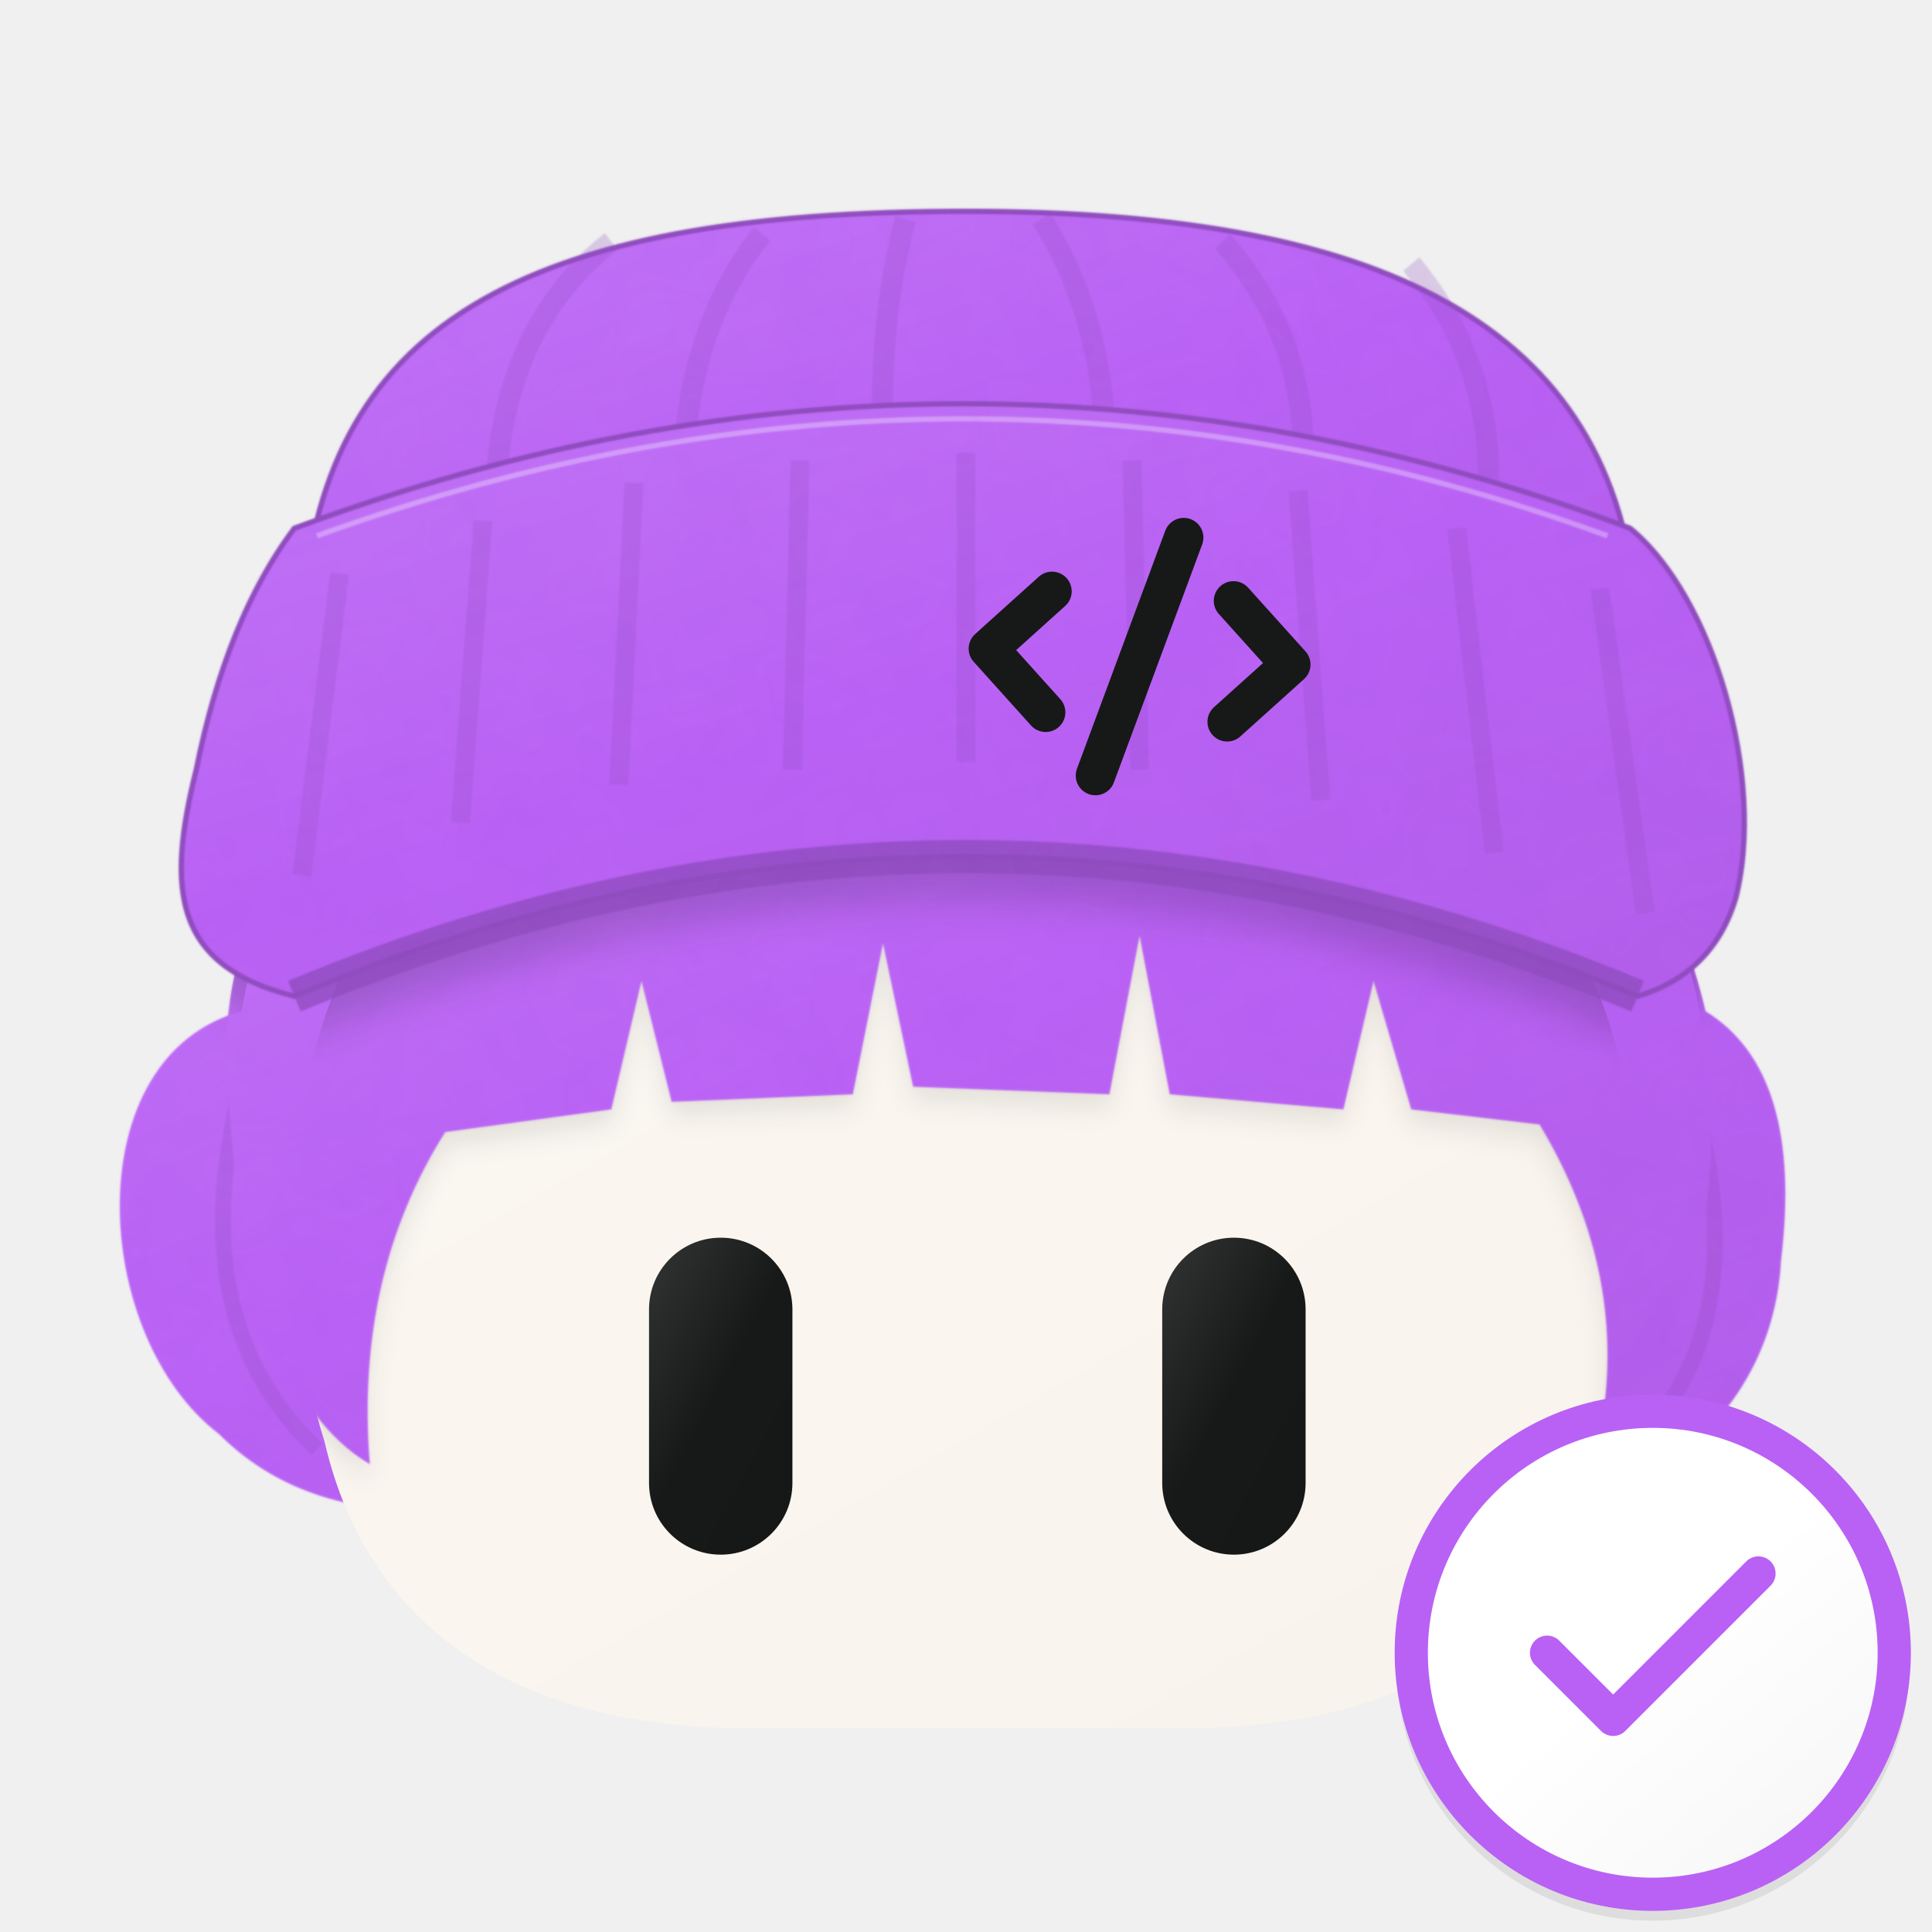
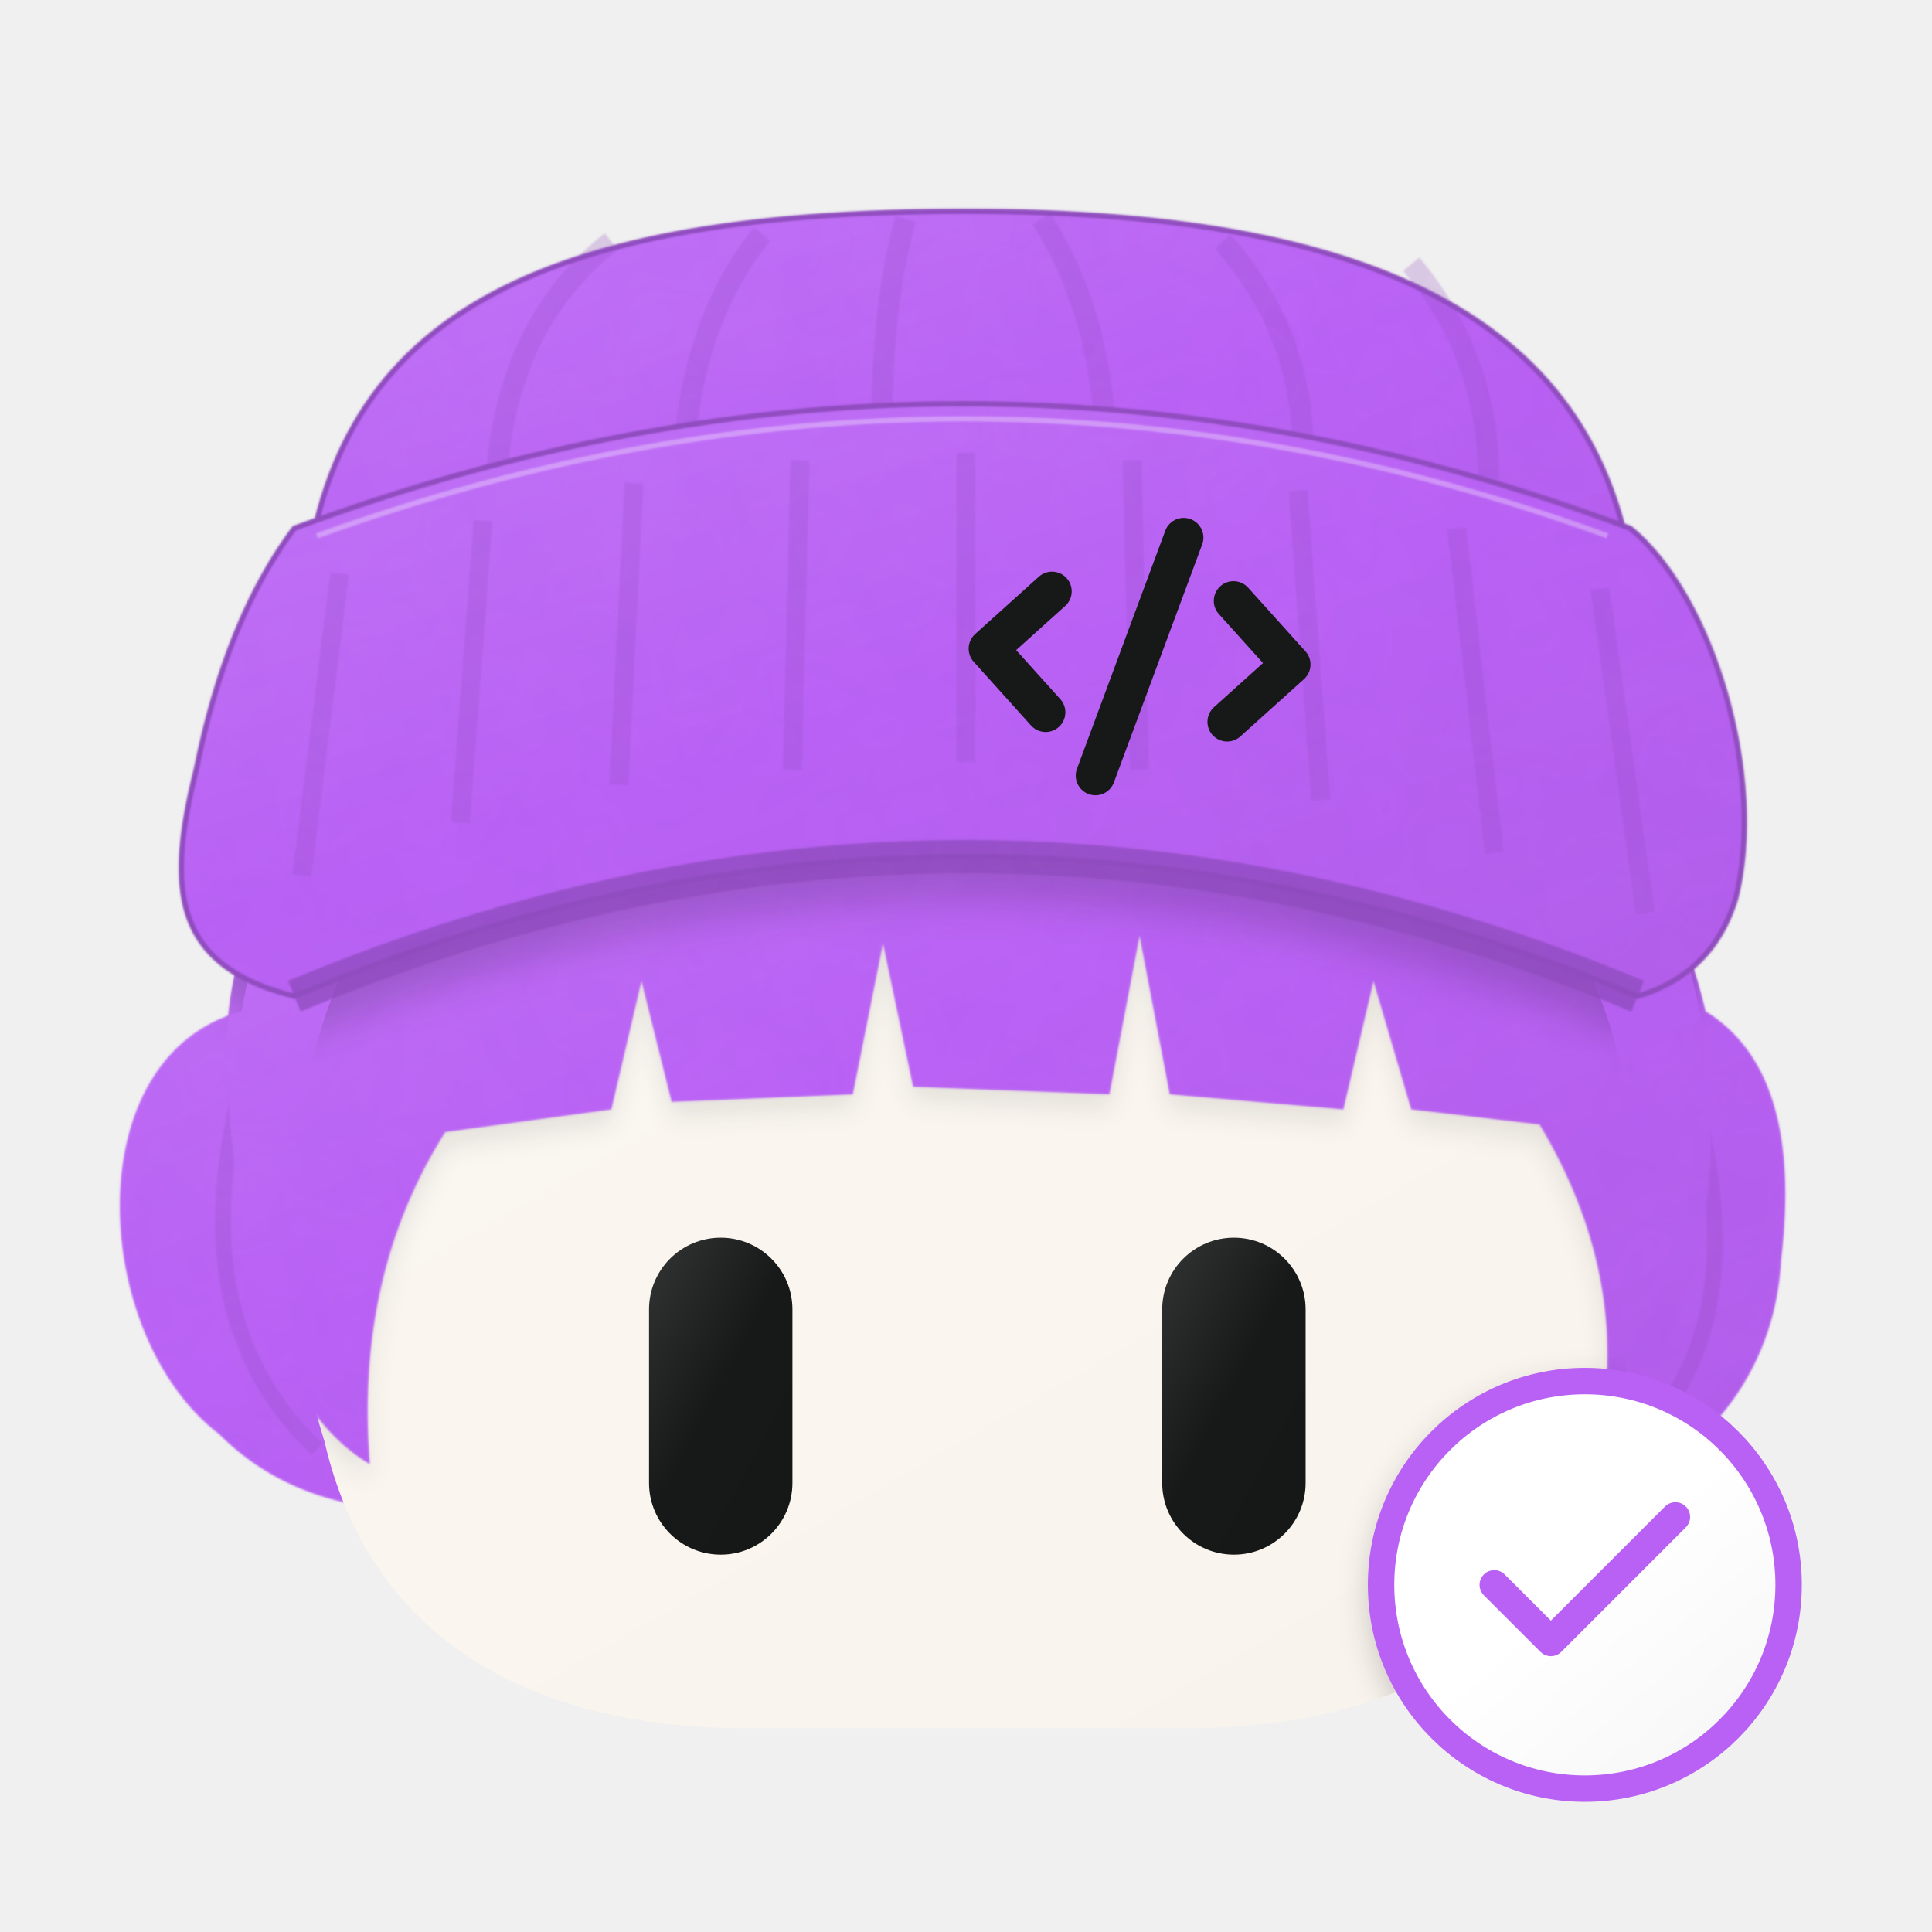
<svg xmlns="http://www.w3.org/2000/svg" viewBox="0 0 256 256" width="256" height="256" role="img">
  <defs>
+     <clipPath id="avatar-contact-receiver-instance-badge" clipPathUnits="userSpaceOnUse">
+       <path d="M48 124C38 140 36 169 43 191C49 217 70 229 99 229H157C186 229 207 217 213 191C220 169 218 140 208 124C185 105 71 105 48 124Z" fill="#000000" />
+     </clipPath>
+     <filter id="avatar-contact-shadow-instance-badge" filterUnits="userSpaceOnUse" x="0" y="0" width="256" height="256" color-interpolation-filters="sRGB">
+       <feGaussianBlur in="SourceAlpha" stdDeviation="1.8" />
+       <feOffset dy="1.5" result="contact-alpha" />
+       <feFlood flood-color="#201a28" flood-opacity="0.18" />
+       <feComposite in2="contact-alpha" operator="in" />
+     </filter>
    <clipPath id="avatar-contact-receiver-fringe-hair-crop-face-round" clipPathUnits="userSpaceOnUse">
      <path d="M48 124C38 140 36 169 43 191C49 217 70 229 99 229H157C186 229 207 217 213 191C220 169 218 140 208 124C185 105 71 105 48 124Z" fill="#000000" />
    </clipPath>
    <filter id="avatar-contact-shadow-fringe-hair-crop-face-round" filterUnits="userSpaceOnUse" x="0" y="0" width="256" height="256" color-interpolation-filters="sRGB">
      <feGaussianBlur in="SourceAlpha" stdDeviation="1.6" />
      <feOffset dy="2" result="contact-alpha" />
      <feFlood flood-color="#201a28" flood-opacity="0.09" />
      <feComposite in2="contact-alpha" operator="in" />
    </filter>
    <clipPath id="avatar-contact-receiver-hat-hat-beanie-hair-crop-hair-crop-back-face-round" clipPathUnits="userSpaceOnUse">
      <path d="M48 124C38 140 36 169 43 191C49 217 70 229 99 229H157C186 229 207 217 213 191C220 169 218 140 208 124C185 105 71 105 48 124Z" fill="#000000" />
      <path d="M30 141C29 103 68 83 127 83C184 83 224 102 226 141Q230 169 212 190Q216 169 204 149L187 147L182 130L178 147L155 145L151 124L147 145L121 144L117 125L113 145L89 146L85 130L81 147L59 150Q47 169 49 194Q32 184 30 141Z" fill="#000000" />
      <path d="M32 134C10 140 12 177 29 190Q38 199 52 200H203C220 199 235 186 236 167Q239 142 226 134C216 92 181 84 128 84C75 84 39 94 32 134Z" fill="#000000" />
      <path d="M32 144Q24 175 42 192M224 144Q233 175 217 191" fill="none" stroke="#000000" stroke-width="2.1" stroke-opacity="0.25" />
    </clipPath>
    <filter id="avatar-contact-shadow-hat-hat-beanie-hair-crop-hair-crop-back-face-round" filterUnits="userSpaceOnUse" x="0" y="0" width="256" height="256" color-interpolation-filters="sRGB">
      <feGaussianBlur in="SourceAlpha" stdDeviation="2.4" />
      <feOffset dy="4" result="contact-alpha" />
      <feFlood flood-color="#201a28" flood-opacity="0.19" />
      <feComposite in2="contact-alpha" operator="in" />
    </filter>
    <filter id="avatar-soft-material-v1" x="-2%" y="-2%" width="104%" height="104%" color-interpolation-filters="sRGB">
      <feTurbulence type="fractalNoise" baseFrequency="0.08" numOctaves="3" seed="17" result="grain" />
      <feColorMatrix in="grain" type="matrix" values="0.213 0.715 0.072 0 0 0.213 0.715 0.072 0 0 0.213 0.715 0.072 0 0 0 0 0 0.03 0" result="faint-grain" />
      <feComposite in="faint-grain" in2="SourceGraphic" operator="in" result="clipped-grain" />
      <feBlend in="SourceGraphic" in2="clipped-grain" mode="soft-light" result="material" />
      <feGaussianBlur in="material" stdDeviation="0.16" />
    </filter>
    <linearGradient id="avatar-face-faf5ee" x1="0%" y1="0%" x2="85%" y2="100%">
      <stop offset="0%" stop-color="#fbf8f2" />
      <stop offset="52%" stop-color="#faf5ee" />
      <stop offset="100%" stop-color="#f8f3ec" />
    </linearGradient>
    <linearGradient id="avatar-hair-b961f5" x1="0%" y1="0%" x2="85%" y2="100%">
      <stop offset="0%" stop-color="#c174f6" />
      <stop offset="52%" stop-color="#b961f5" />
      <stop offset="100%" stop-color="#b35eec" />
    </linearGradient>
    <linearGradient id="avatar-hat-b961f5" x1="0%" y1="0%" x2="85%" y2="100%">
      <stop offset="0%" stop-color="#c174f6" />
      <stop offset="52%" stop-color="#b961f5" />
      <stop offset="100%" stop-color="#b35eec" />
    </linearGradient>
    <linearGradient id="avatar-eyes-171918" x1="0%" y1="0%" x2="85%" y2="100%">
      <stop offset="0%" stop-color="#333534" />
      <stop offset="52%" stop-color="#171918" />
      <stop offset="100%" stop-color="#161817" />
    </linearGradient>
    <linearGradient id="avatar-badge-ffffff" x1="0%" y1="0%" x2="85%" y2="100%">
      <stop offset="0%" stop-color="#ffffff" />
      <stop offset="52%" stop-color="#ffffff" />
      <stop offset="100%" stop-color="#f6f6f6" />
    </linearGradient>
  </defs>
  <g color="#904cbf" filter="url(#avatar-soft-material-v1)">
    <path d="M32 134C10 140 12 177 29 190Q38 199 52 200H203C220 199 235 186 236 167Q239 142 226 134C216 92 181 84 128 84C75 84 39 94 32 134Z" fill="url(#avatar-hair-b961f5)" />
    <path d="M32 144Q24 175 42 192M224 144Q233 175 217 191" fill="none" stroke="#904cbf" stroke-width="2.1" stroke-opacity="0.25" />
  </g>
  <g color="url(#avatar-face-faf5ee)">
    <path d="M48 124C38 140 36 169 43 191C49 217 70 229 99 229H157C186 229 207 217 213 191C220 169 218 140 208 124C185 105 71 105 48 124Z" fill="url(#avatar-face-faf5ee)" />
  </g>
  <g data-layer="contact-shadow-fringe-hair-crop-face-round" clip-path="url(#avatar-contact-receiver-fringe-hair-crop-face-round)">
    <g filter="url(#avatar-contact-shadow-fringe-hair-crop-face-round)">
      <g color="#000000">
        <path d="M30 141C29 103 68 83 127 83C184 83 224 102 226 141Q230 169 212 190Q216 169 204 149L187 147L182 130L178 147L155 145L151 124L147 145L121 144L117 125L113 145L89 146L85 130L81 147L59 150Q47 169 49 194Q32 184 30 141Z" fill="#000000" />
      </g>
    </g>
  </g>
  <g color="#904cbf" filter="url(#avatar-soft-material-v1)">
    <path d="M30 141C29 103 68 83 127 83C184 83 224 102 226 141Q230 169 212 190Q216 169 204 149L187 147L182 130L178 147L155 145L151 124L147 145L121 144L117 125L113 145L89 146L85 130L81 147L59 150Q47 169 49 194Q32 184 30 141Z" fill="url(#avatar-hair-b961f5)" />
  </g>
  <g data-layer="contact-shadow-hat-hat-beanie-hair-crop-hair-crop-back-face-round" clip-path="url(#avatar-contact-receiver-hat-hat-beanie-hair-crop-hair-crop-back-face-round)">
    <g filter="url(#avatar-contact-shadow-hat-hat-beanie-hair-crop-hair-crop-back-face-round)">
      <g color="#000000">
        <path d="M40 83C42 43 69 28 128 28C185 28 215 44 217 83L218 104H38Z" fill="#000000" stroke="#000000" stroke-width="0.7" />
        <path d="M66 77Q63 46 81 32M91 76Q88 47 101 31M118 76Q115 47 120 29M145 76Q150 48 138 29M170 77Q178 50 162 32M195 79Q202 53 187 35" fill="none" stroke="#000000" stroke-width="2.8" stroke-opacity="0.23" />
        <path d="M39 70Q128 37 216 70C227 79 234 103 230 119Q227 129 217 132Q128 95 39 132C23 128 22 118 26 102Q30 82 39 70Z" fill="#000000" stroke="#000000" stroke-width="0.7" />
        <path d="M45 76L40 116M64 69L61 109M84 64L82 104M106 61L105 102M128 60V101M150 61L151 102M172 65L175 106M193 70L198 113M212 78L218 121" fill="none" stroke="#000000" stroke-width="2.5" stroke-opacity="0.23" />
        <path d="M39 132Q128 95 217 132" fill="none" stroke="#000000" stroke-width="4.4" stroke-opacity="0.78" />
        <path d="M42 71Q128 40 213 71" fill="none" stroke="#ffffff" stroke-width="0.7" stroke-opacity="0.32" />
      </g>
    </g>
  </g>
  <g color="#904cbf" filter="url(#avatar-soft-material-v1)">
    <path d="M40 83C42 43 69 28 128 28C185 28 215 44 217 83L218 104H38Z" fill="url(#avatar-hat-b961f5)" stroke="#904cbf" stroke-width="0.7" />
    <path d="M66 77Q63 46 81 32M91 76Q88 47 101 31M118 76Q115 47 120 29M145 76Q150 48 138 29M170 77Q178 50 162 32M195 79Q202 53 187 35" fill="none" stroke="#904cbf" stroke-width="2.8" stroke-opacity="0.23" />
    <path d="M39 70Q128 37 216 70C227 79 234 103 230 119Q227 129 217 132Q128 95 39 132C23 128 22 118 26 102Q30 82 39 70Z" fill="url(#avatar-hat-b961f5)" stroke="#904cbf" stroke-width="0.7" />
    <path d="M45 76L40 116M64 69L61 109M84 64L82 104M106 61L105 102M128 60V101M150 61L151 102M172 65L175 106M193 70L198 113M212 78L218 121" fill="none" stroke="#904cbf" stroke-width="2.5" stroke-opacity="0.23" />
    <path d="M39 132Q128 95 217 132" fill="none" stroke="#904cbf" stroke-width="4.4" stroke-opacity="0.78" />
    <path d="M42 71Q128 40 213 71" fill="none" stroke="#ffffff" stroke-width="0.7" stroke-opacity="0.32" />
  </g>
  <g data-layer="hat-badge" transform="translate(151 87) rotate(3) scale(0.86) translate(-128 -64)">
    <g transform="translate(128 64) scale(0.21875) translate(-128 -128)">
      <g color="#171918">
        <path d="m18 16 4-4-4-4" fill="none" stroke="#171918" stroke-width="2.6" stroke-linecap="round" stroke-linejoin="round" transform="scale(10.66667)" />
        <path d="m6 8-4 4 4 4" fill="none" stroke="#171918" stroke-width="2.6" stroke-linecap="round" stroke-linejoin="round" transform="scale(10.66667)" />
        <path d="m14.5 4-5 16" fill="none" stroke="#171918" stroke-width="2.6" stroke-linecap="round" stroke-linejoin="round" transform="scale(10.66667)" />
      </g>
    </g>
  </g>
  <g data-layer="state" data-state="idle">
    <rect x="86" y="164" width="19" height="42" rx="9.5" fill="url(#avatar-eyes-171918)" />
    <rect x="154" y="164" width="19" height="42" rx="9.5" fill="url(#avatar-eyes-171918)" />
  </g>
-   <g data-layer="instance-badge" transform="translate(6 6)">
-     <circle cx="213" cy="214.5" r="34" fill="#000000" opacity="0.08" />
-     <circle cx="213" cy="213" r="32" fill="url(#avatar-badge-ffffff)" stroke="#b961f5" stroke-width="4.4" />
-     <g transform="translate(213 213) scale(0.1640625) translate(-128 -128)">
+   <g data-layer="contact-shadow-instance-badge" clip-path="url(#avatar-contact-receiver-instance-badge)">
+     <g filter="url(#avatar-contact-shadow-instance-badge)">
+       <circle cx="210" cy="210" r="29" fill="#000000" />
+     </g>
+   </g>
+   <g data-layer="instance-badge">
+     <circle cx="210" cy="210" r="27" fill="url(#avatar-badge-ffffff)" stroke="#b961f5" stroke-width="3.5" />
+     <g transform="translate(210 210) scale(0.140625) translate(-128 -128)">
      <g color="#b961f5">
        <path d="M20 6 9 17l-5-5" fill="none" stroke="#b961f5" stroke-width="2.6" stroke-linecap="round" stroke-linejoin="round" transform="scale(10.66667)" />
      </g>
    </g>
  </g>
</svg>
